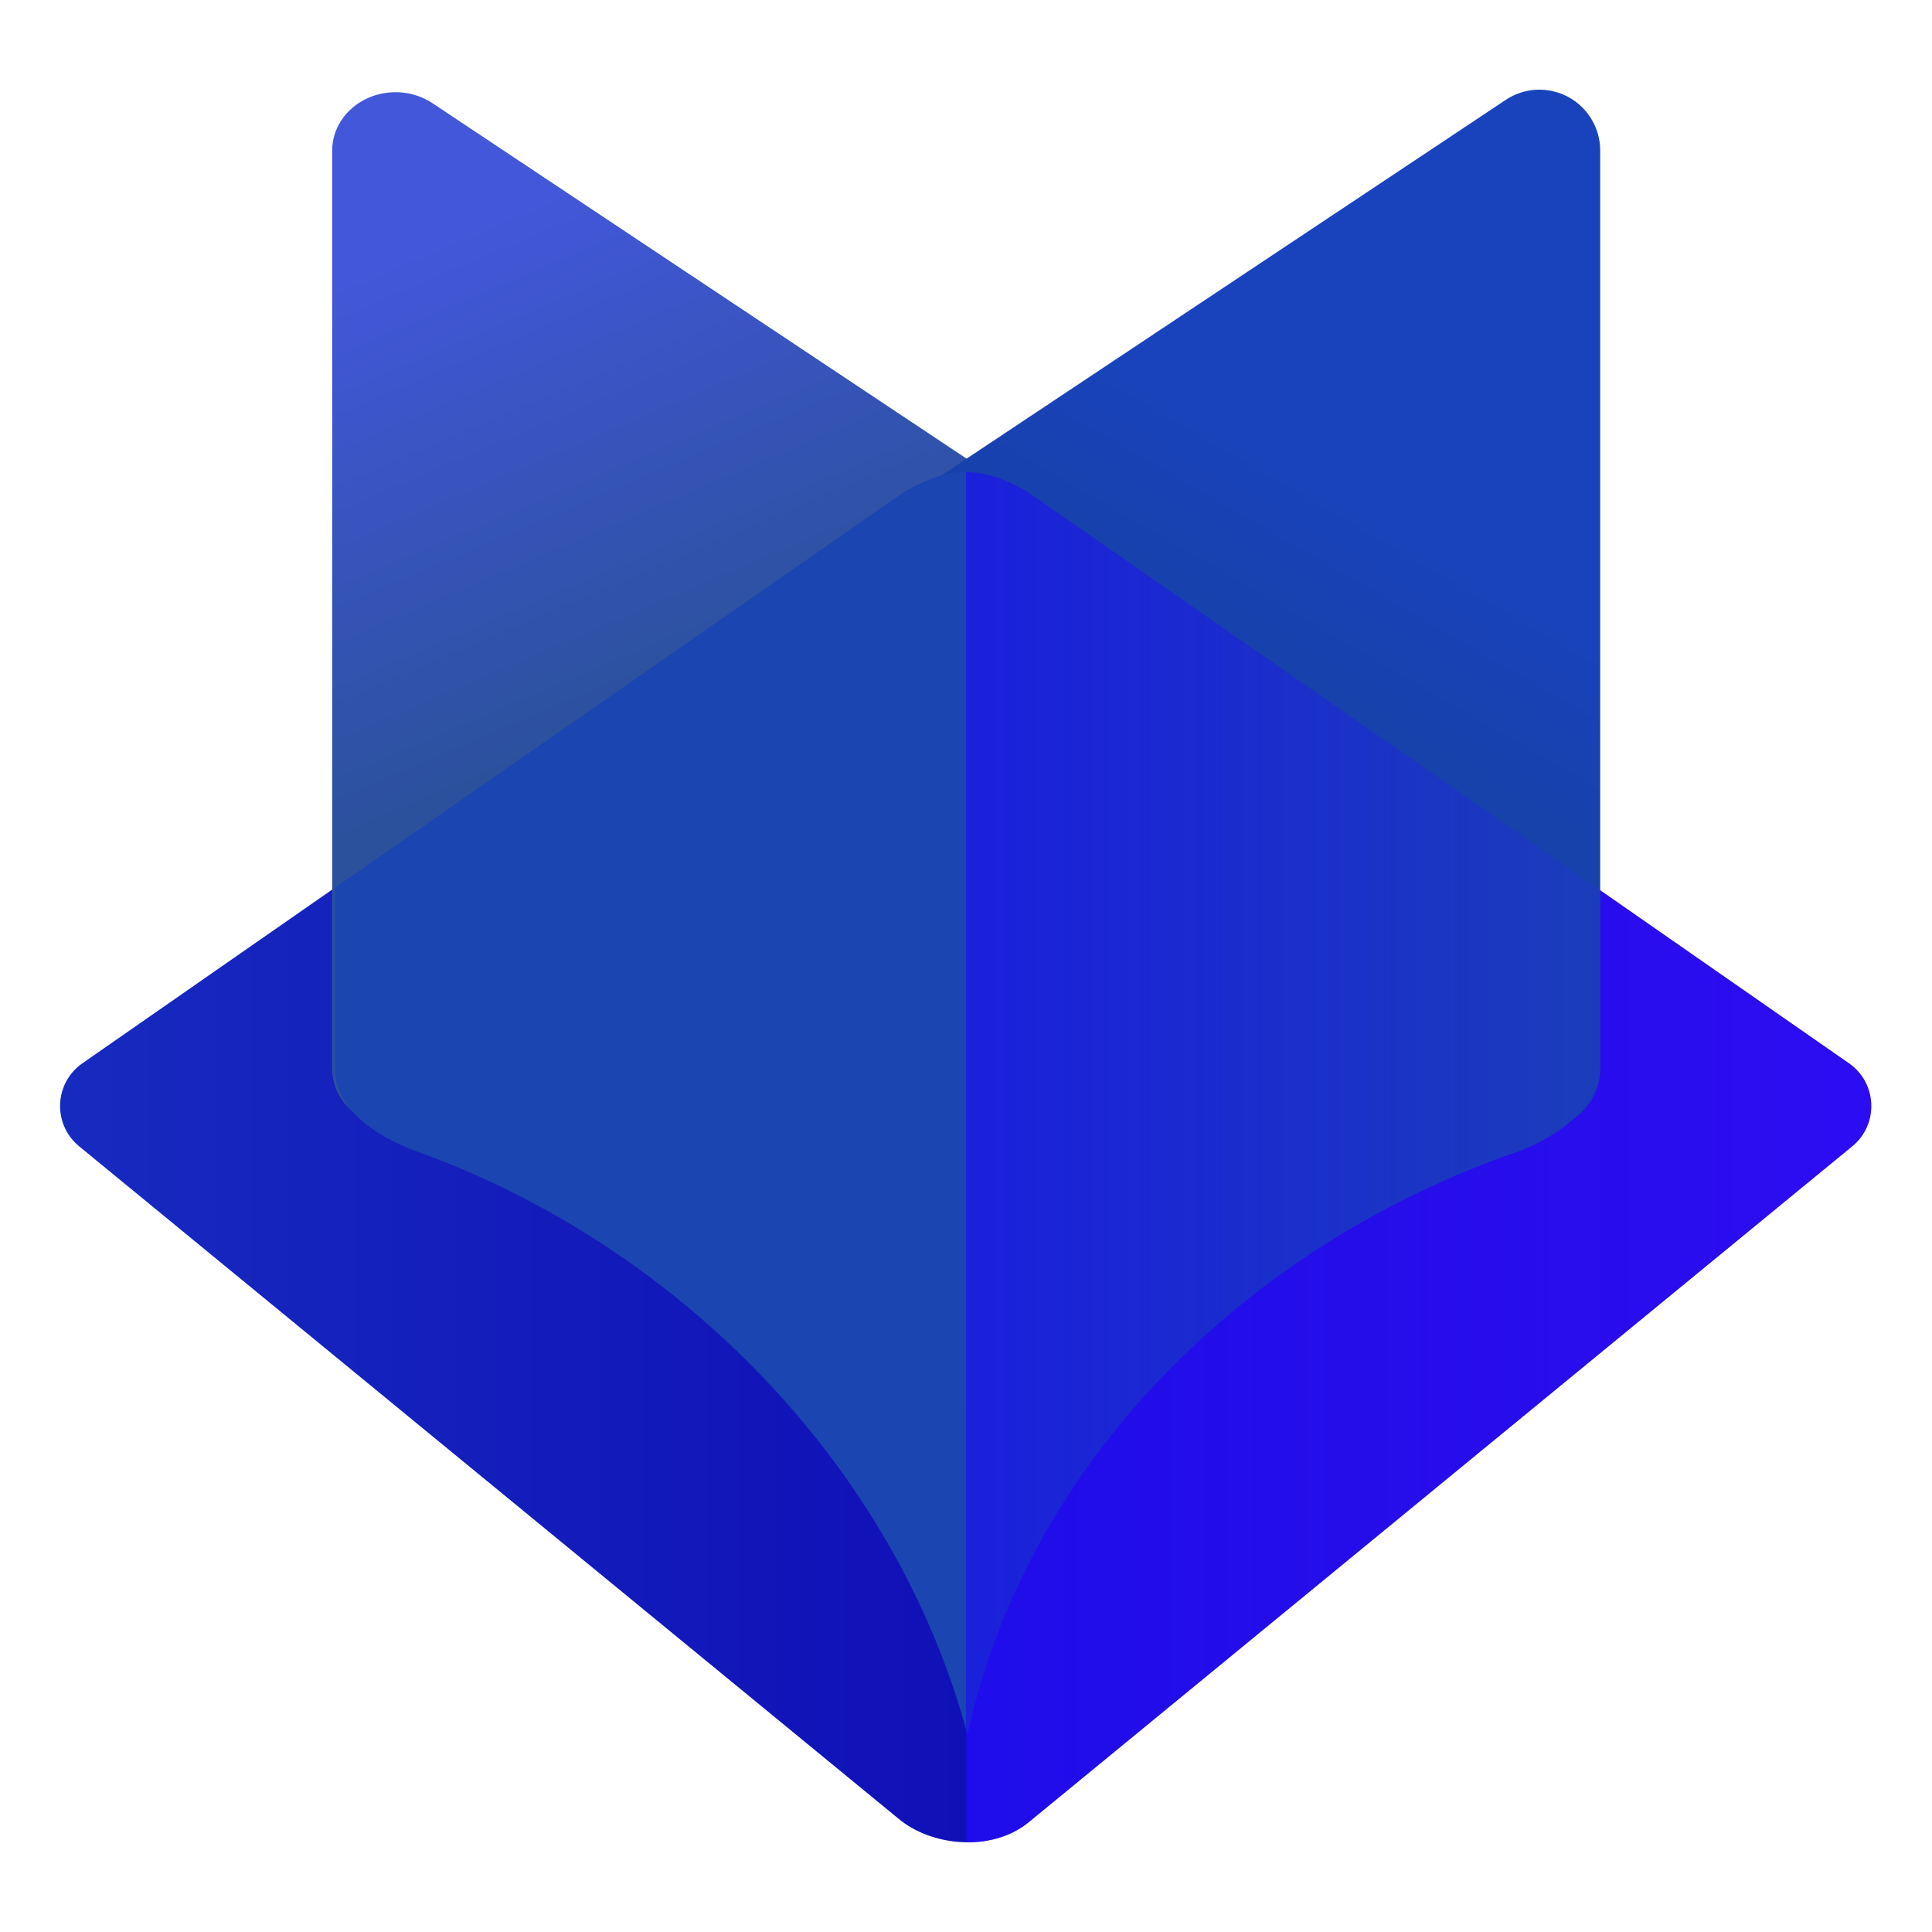
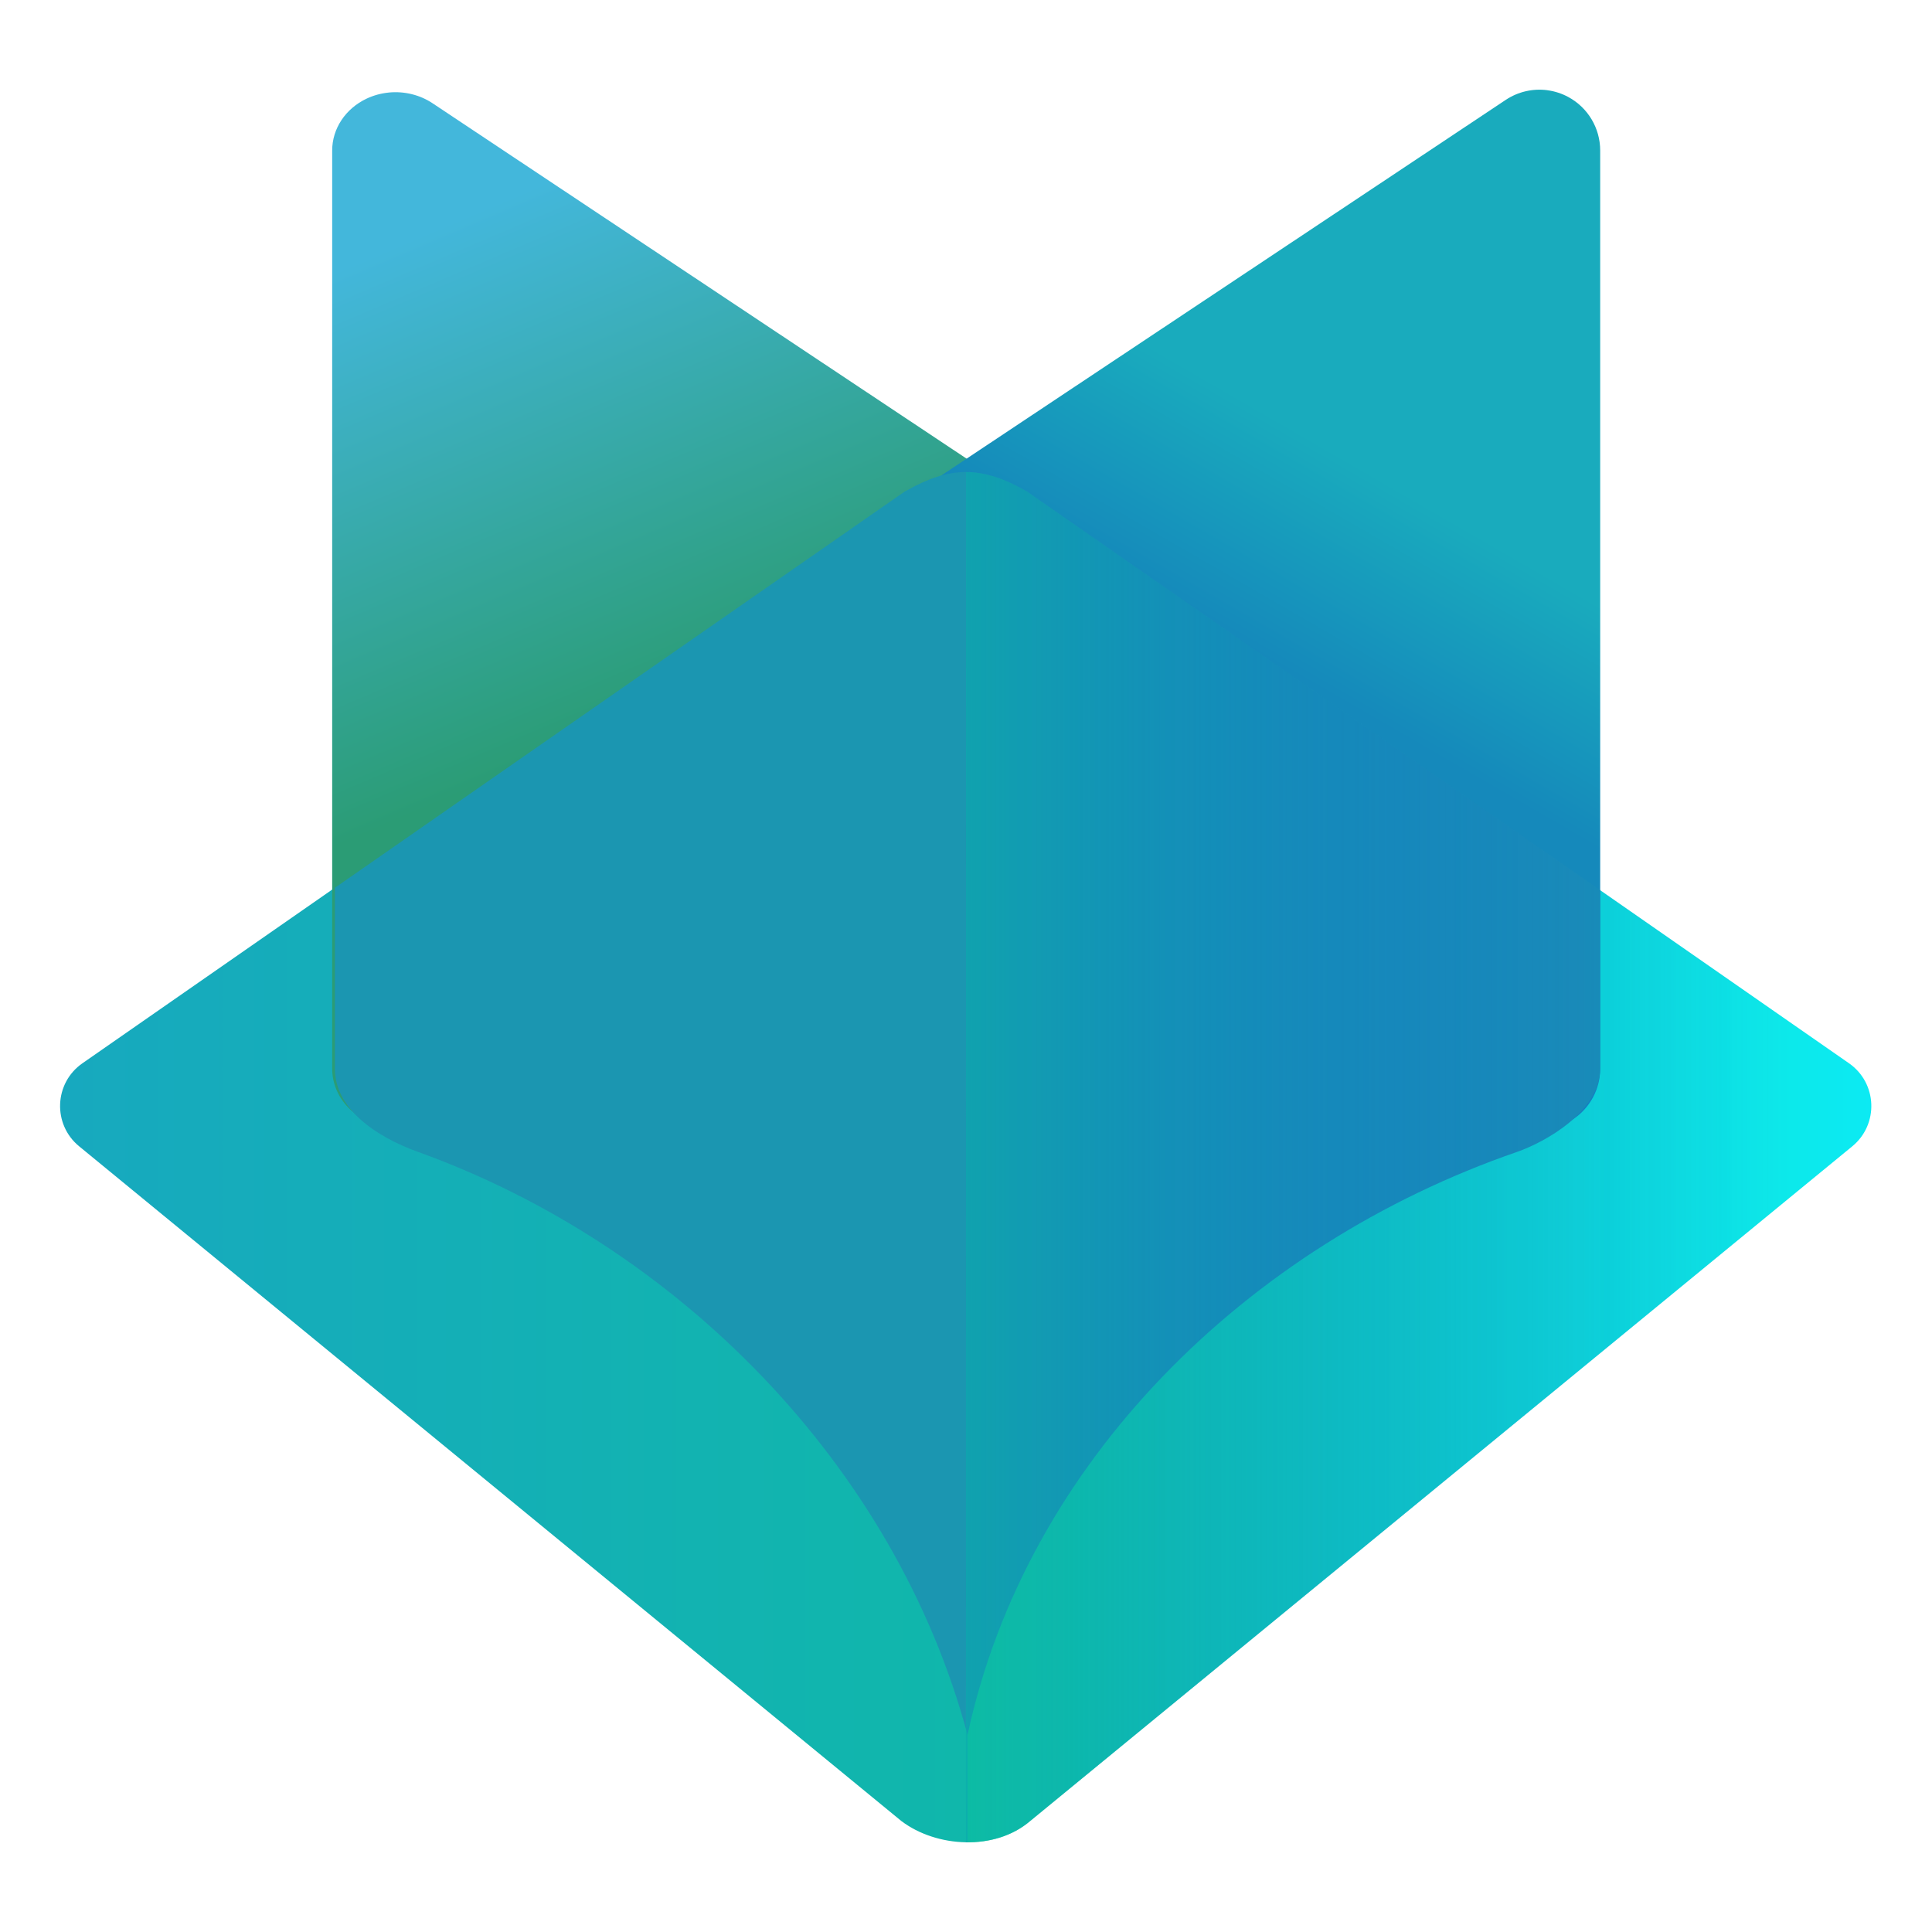
<svg xmlns="http://www.w3.org/2000/svg" version="1.1" viewBox="0 0 512 512">
  <defs>
    <linearGradient id="linearGradient12596" x1="216" x2="302.9" y1="162.3" y2="162.3" gradientUnits="userSpaceOnUse">
-       <stop stop-color="#172abf" offset="0" />
-       <stop stop-color="#1010b7" offset=".501" />
-       <stop stop-color="#2811da" offset=".501" />
-       <stop stop-color="#2c0cf3" offset="1" />
+       <stop stop-color="#17a9bf" offset="0" />
+       <stop stop-color="#10b7ab" offset=".501" />
+       <stop stop-color="#11da96" offset=".501" />
+       <stop stop-color="#0ceaf3" offset="1" />
    </linearGradient>
    <linearGradient id="linearGradient32107" x1="273.72" x2="278.83" y1="138.28" y2="129.43" gradientUnits="userSpaceOnUse">
-       <stop stop-color="#1741ab" offset="0" />
-       <stop stop-color="#1943bd" offset="1" />
+       <stop stop-color="#1589bb" offset="0" />
+       <stop stop-color="#19abbd" offset="1" />
    </linearGradient>
    <linearGradient id="linearGradient12508" x1="236.03" x2="298.55" y1="162.3" y2="162.3" gradientUnits="userSpaceOnUse">
-       <stop stop-color="#1a0af5" offset="0" />
-       <stop stop-color="#1a0af5" stop-opacity="0" offset="1" />
+       <stop stop-color="#0af582" offset="0" />
+       <stop stop-color="#0a2bf5" stop-opacity="0" offset="1" />
    </linearGradient>
    <linearGradient id="linearGradient16" x1="232.07" x2="242.03" y1="118.59" y2="141.97" gradientUnits="userSpaceOnUse">
-       <stop stop-color="#4357db" offset="0" />
-       <stop stop-color="#2b519c" offset="1" />
+       <stop stop-color="#43b7db" offset="0" />
+       <stop stop-color="#2b9c75" offset="1" />
    </linearGradient>
  </defs>
  <g stroke-linecap="round" stroke-linejoin="round">
-     <path transform="matrix(5.5237 0 0 5.5237 -1177.2 -589.83)" d="m256.52 130.36-39.447 27.434c-1.361 0.947-1.44 2.932-0.158 3.984l39.447 32.371c1.689 1.279 4.495 1.441 6.176 0l39.447-32.371c1.281-1.052 1.202-3.037-0.158-3.984l-39.447-27.434c-2.14-1.236-3.7-1.247-5.859 0z" color="#000000" fill="url(#linearGradient12596)" stroke-width=".161" style="-inkscape-stroke:none" />
-     <path transform="matrix(5.5237 0 0 5.5237 -1177.2 -589.82)" d="m231.77 111.22a3.039 2.798 0 0 0-1.061 0.291 3.039 2.798 0 0 0-1.654 2.492v44.055a3.039 2.798 0 0 0 4.242 2.566l41.439-16.477a3.039 2.798 0 0 0 0.574-4.836l-41.438-27.576a3.039 2.798 0 0 0-2.103-0.516z" color="#000000" fill="url(#linearGradient16)" stroke-width=".188" style="-inkscape-stroke:none" />
+     <path transform="matrix(5.5237,0,0,5.5237,-1177.2,-589.83)" d="m256.52 130.36-39.447 27.434c-1.361 0.947-1.44 2.932-0.158 3.984l39.447 32.371c1.689 1.279 4.495 1.441 6.176 0l39.447-32.371c1.281-1.052 1.202-3.037-0.158-3.984l-39.447-27.434c-2.14-1.236-3.7-1.247-5.859 0z" color="#000000" fill="url(#linearGradient12596)" stroke-width=".161" style="-inkscape-stroke:none" />
+     <path transform="matrix(5.5237,0,0,5.5237,-1177.2,-589.82)" d="m231.77 111.22a3.039 2.798 0 0 0-1.061 0.291 3.039 2.798 0 0 0-1.654 2.492v44.055a3.039 2.798 0 0 0 4.242 2.566l41.439-16.477a3.039 2.798 0 0 0 0.574-4.836l-41.438-27.576a3.039 2.798 0 0 0-2.103-0.516z" color="#000000" fill="url(#linearGradient16)" stroke-width=".188" style="-inkscape-stroke:none" />
    <g stroke-width=".032">
-       <path transform="matrix(5.5237 0 0 5.5237 -1177.2 -589.83)" d="m287.36 111.11a2.916 2.916 0 0 0-2 0.463l-41.438 27.576a2.916 2.916 0 0 0 0.537 5.137l41.439 16.477a2.916 2.916 0 0 0 3.992-2.709v-44.053a2.916 2.916 0 0 0-1.539-2.57 2.916 2.916 0 0 0-0.992-0.32z" color="#000000" fill="url(#linearGradient32107)" style="-inkscape-stroke:none" />
-       <path transform="matrix(5.5237 0 0 5.5237 -1332 -265.42)" d="m287.49 70.697c-0.9-9.71e-4 -1.806 0.299-2.846 0.887l-2e-3 -2e-3c-0.031 0.017-0.059 0.031-0.09 0.049l-2.494 1.732 2e-3 2e-3 -19.018 13.223-2.916 2.029-2.916 2.027v8.676c0 1.937 1.981 3.273 3.994 3.998 12.42 4.474 22.887 15.01 26.359 27.971 2.805-13.071 13.404-23.496 26.357-27.971 1.344-0.464 3.994-1.937 3.994-3.998v-8.562l-2.916-2.027-2.916-2.029-19.098-13.281-2.572-1.789h-2e-3c-1.07-0.618-1.994-0.932-2.922-0.934z" color="#000000" fill="#1b45b1" style="-inkscape-stroke:none" />
-       <path transform="matrix(5.5237 0 0 5.5237 -1177.2 -589.83)" d="m259.46 195.17c1.123 0.02 2.244-0.299 3.085-1.02l39.447-32.371c1.281-1.052 1.202-3.037-0.158-3.984l-39.447-27.434c-1.07-0.618-1.995-0.929-2.922-0.931z" color="#000000" fill="url(#linearGradient12508)" style="-inkscape-stroke:none" />
+       <path transform="matrix(5.5237,0,0,5.5237,-1177.2,-589.83)" d="m287.36 111.11a2.916 2.916 0 0 0-2 0.463l-41.438 27.576a2.916 2.916 0 0 0 0.537 5.137l41.439 16.477a2.916 2.916 0 0 0 3.992-2.709v-44.053a2.916 2.916 0 0 0-1.539-2.57 2.916 2.916 0 0 0-0.992-0.32z" color="#000000" fill="url(#linearGradient32107)" style="-inkscape-stroke:none" />
+       <path transform="matrix(5.5237,0,0,5.5237,-1332,-265.42)" d="m287.49 70.697c-0.9-9.71e-4 -1.806 0.299-2.846 0.887l-2e-3 -2e-3c-0.031 0.017-0.059 0.031-0.09 0.049l-2.494 1.732 2e-3 2e-3 -19.018 13.223-2.916 2.029-2.916 2.027v8.676c0 1.937 1.981 3.273 3.994 3.998 12.42 4.474 22.887 15.01 26.359 27.971 2.805-13.071 13.404-23.496 26.357-27.971 1.344-0.464 3.994-1.937 3.994-3.998v-8.562l-2.916-2.027-2.916-2.029-19.098-13.281-2.572-1.789h-2e-3c-1.07-0.618-1.994-0.932-2.922-0.934z" color="#000000" fill="#1b96b1" style="-inkscape-stroke:none" />
+       <path transform="matrix(5.5237,0,0,5.5237,-1177.2,-589.83)" d="m259.46 195.17c1.123 0.02 2.244-0.299 3.085-1.02l39.447-32.371c1.281-1.052 1.202-3.037-0.158-3.984l-39.447-27.434c-1.07-0.618-1.995-0.929-2.922-0.931z" color="#000000" fill="url(#linearGradient12508)" style="-inkscape-stroke:none" />
    </g>
  </g>
</svg>
